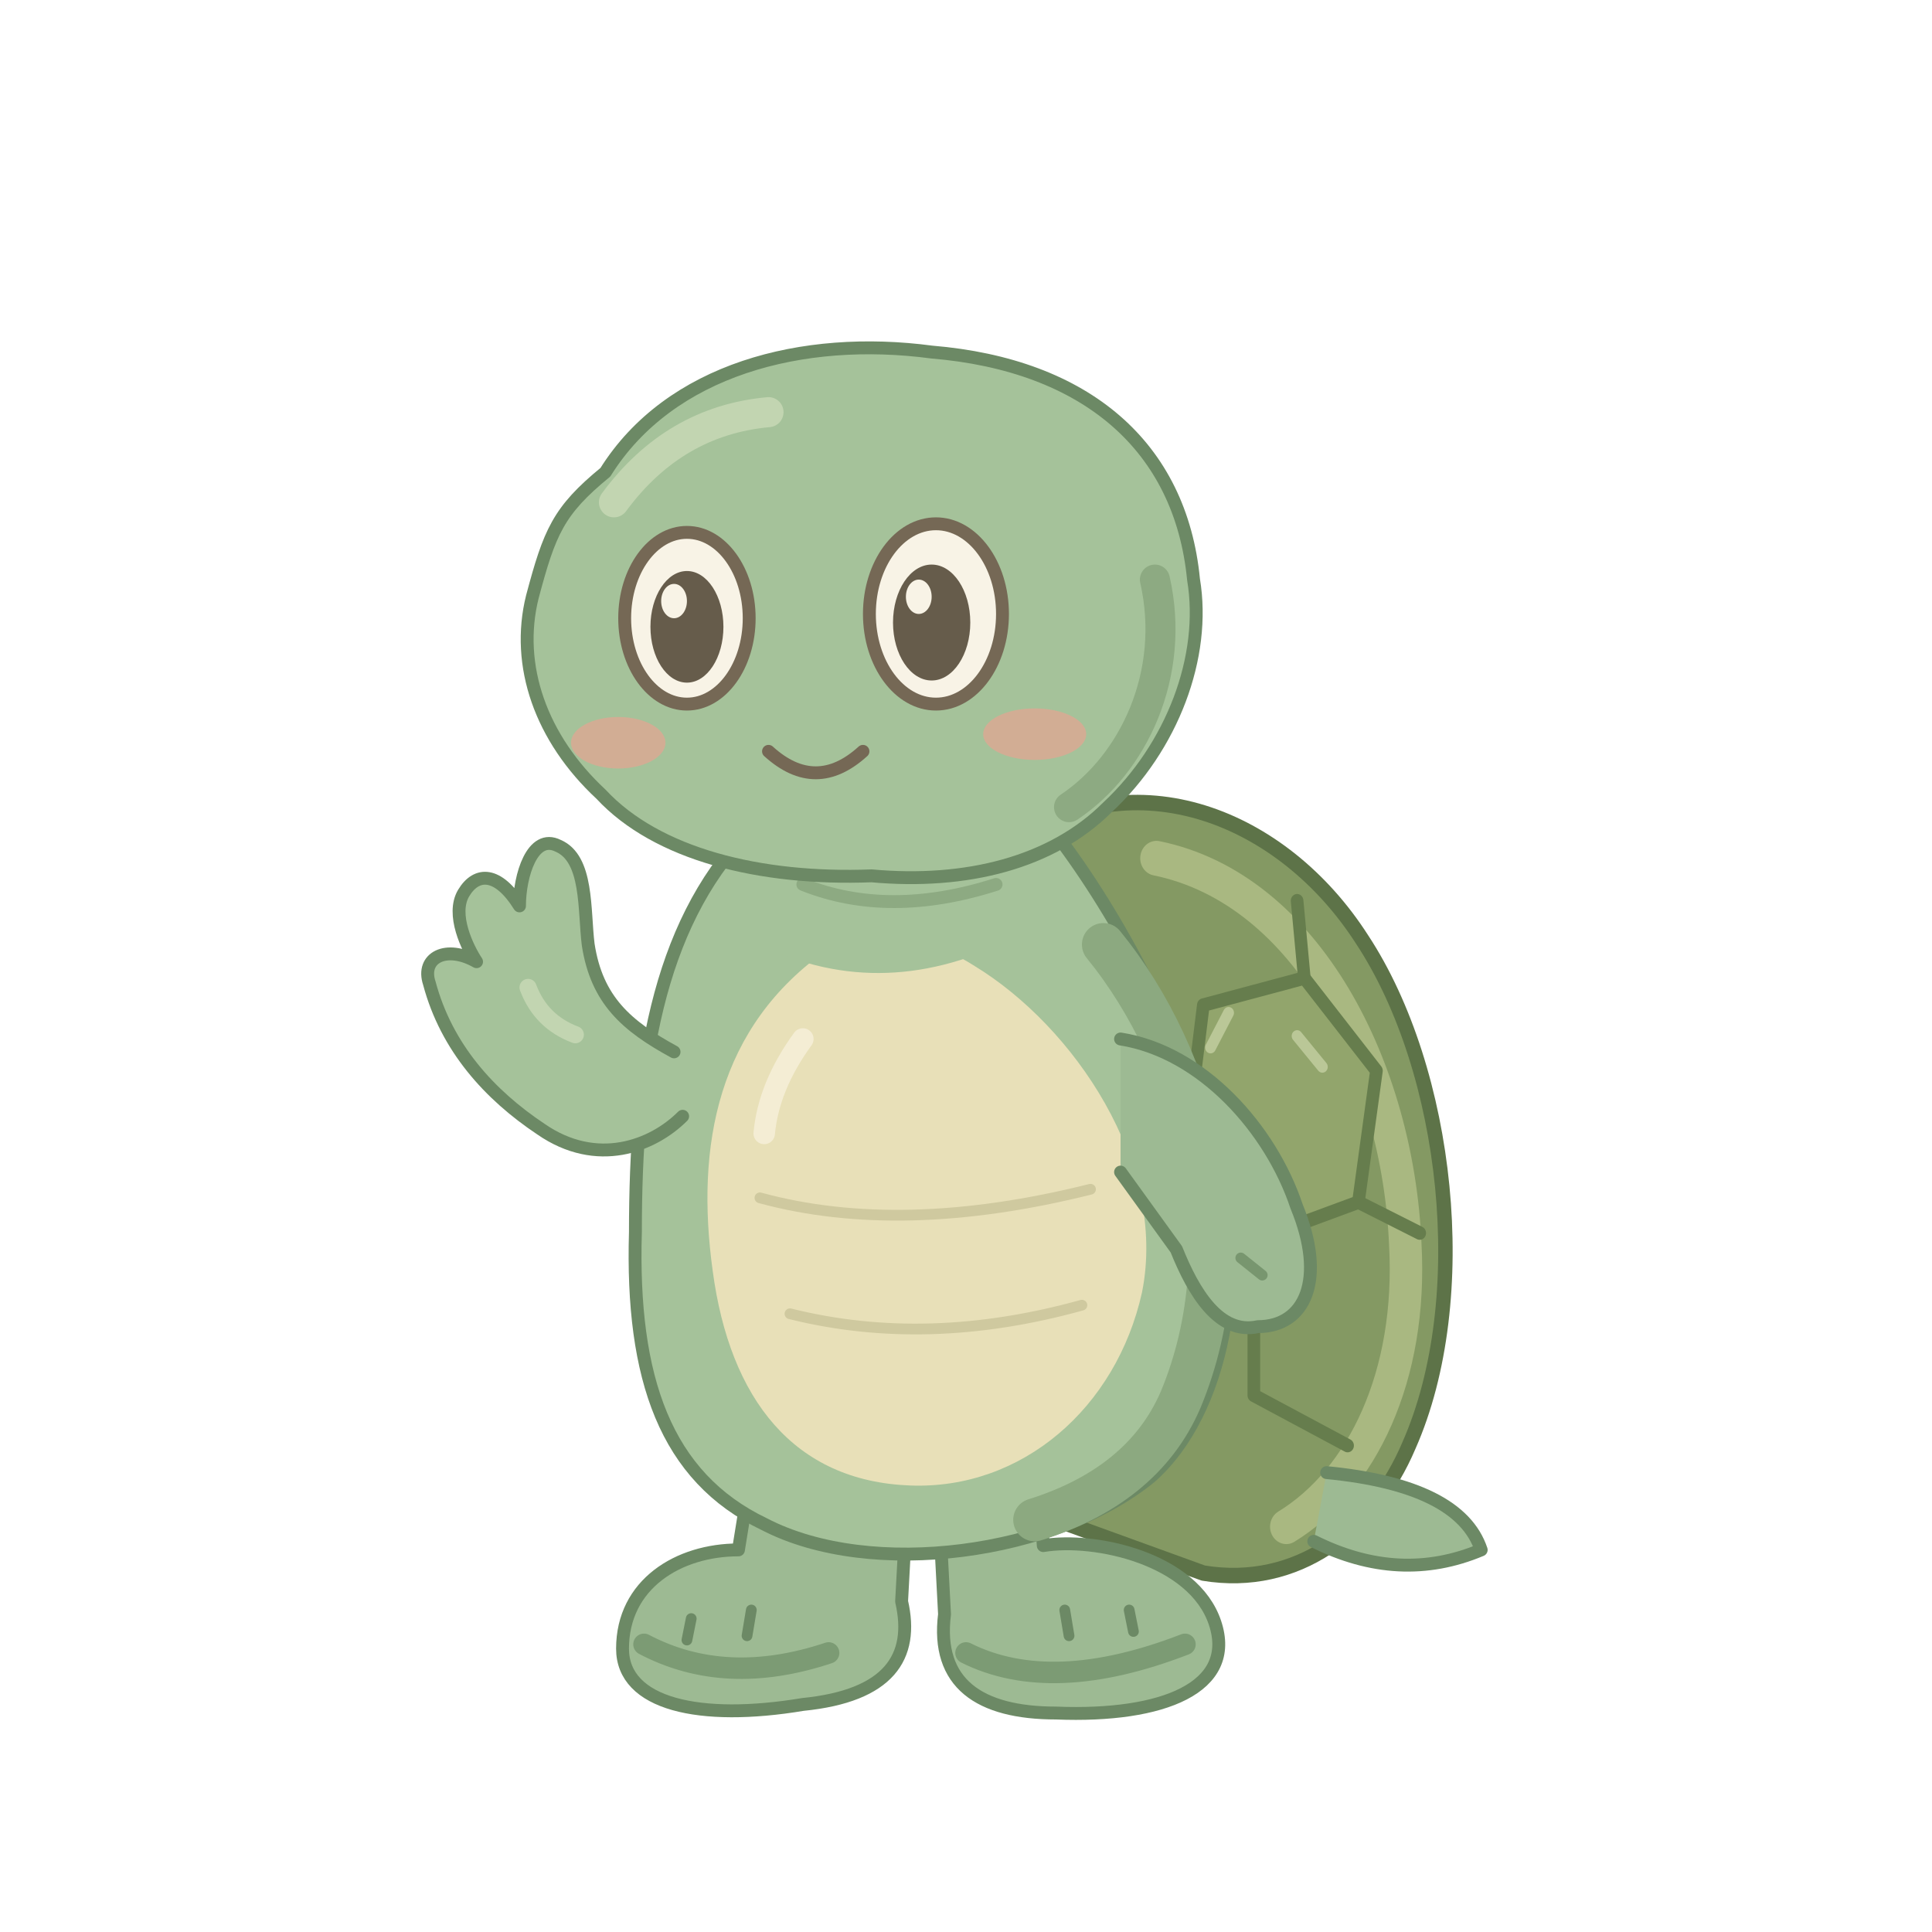
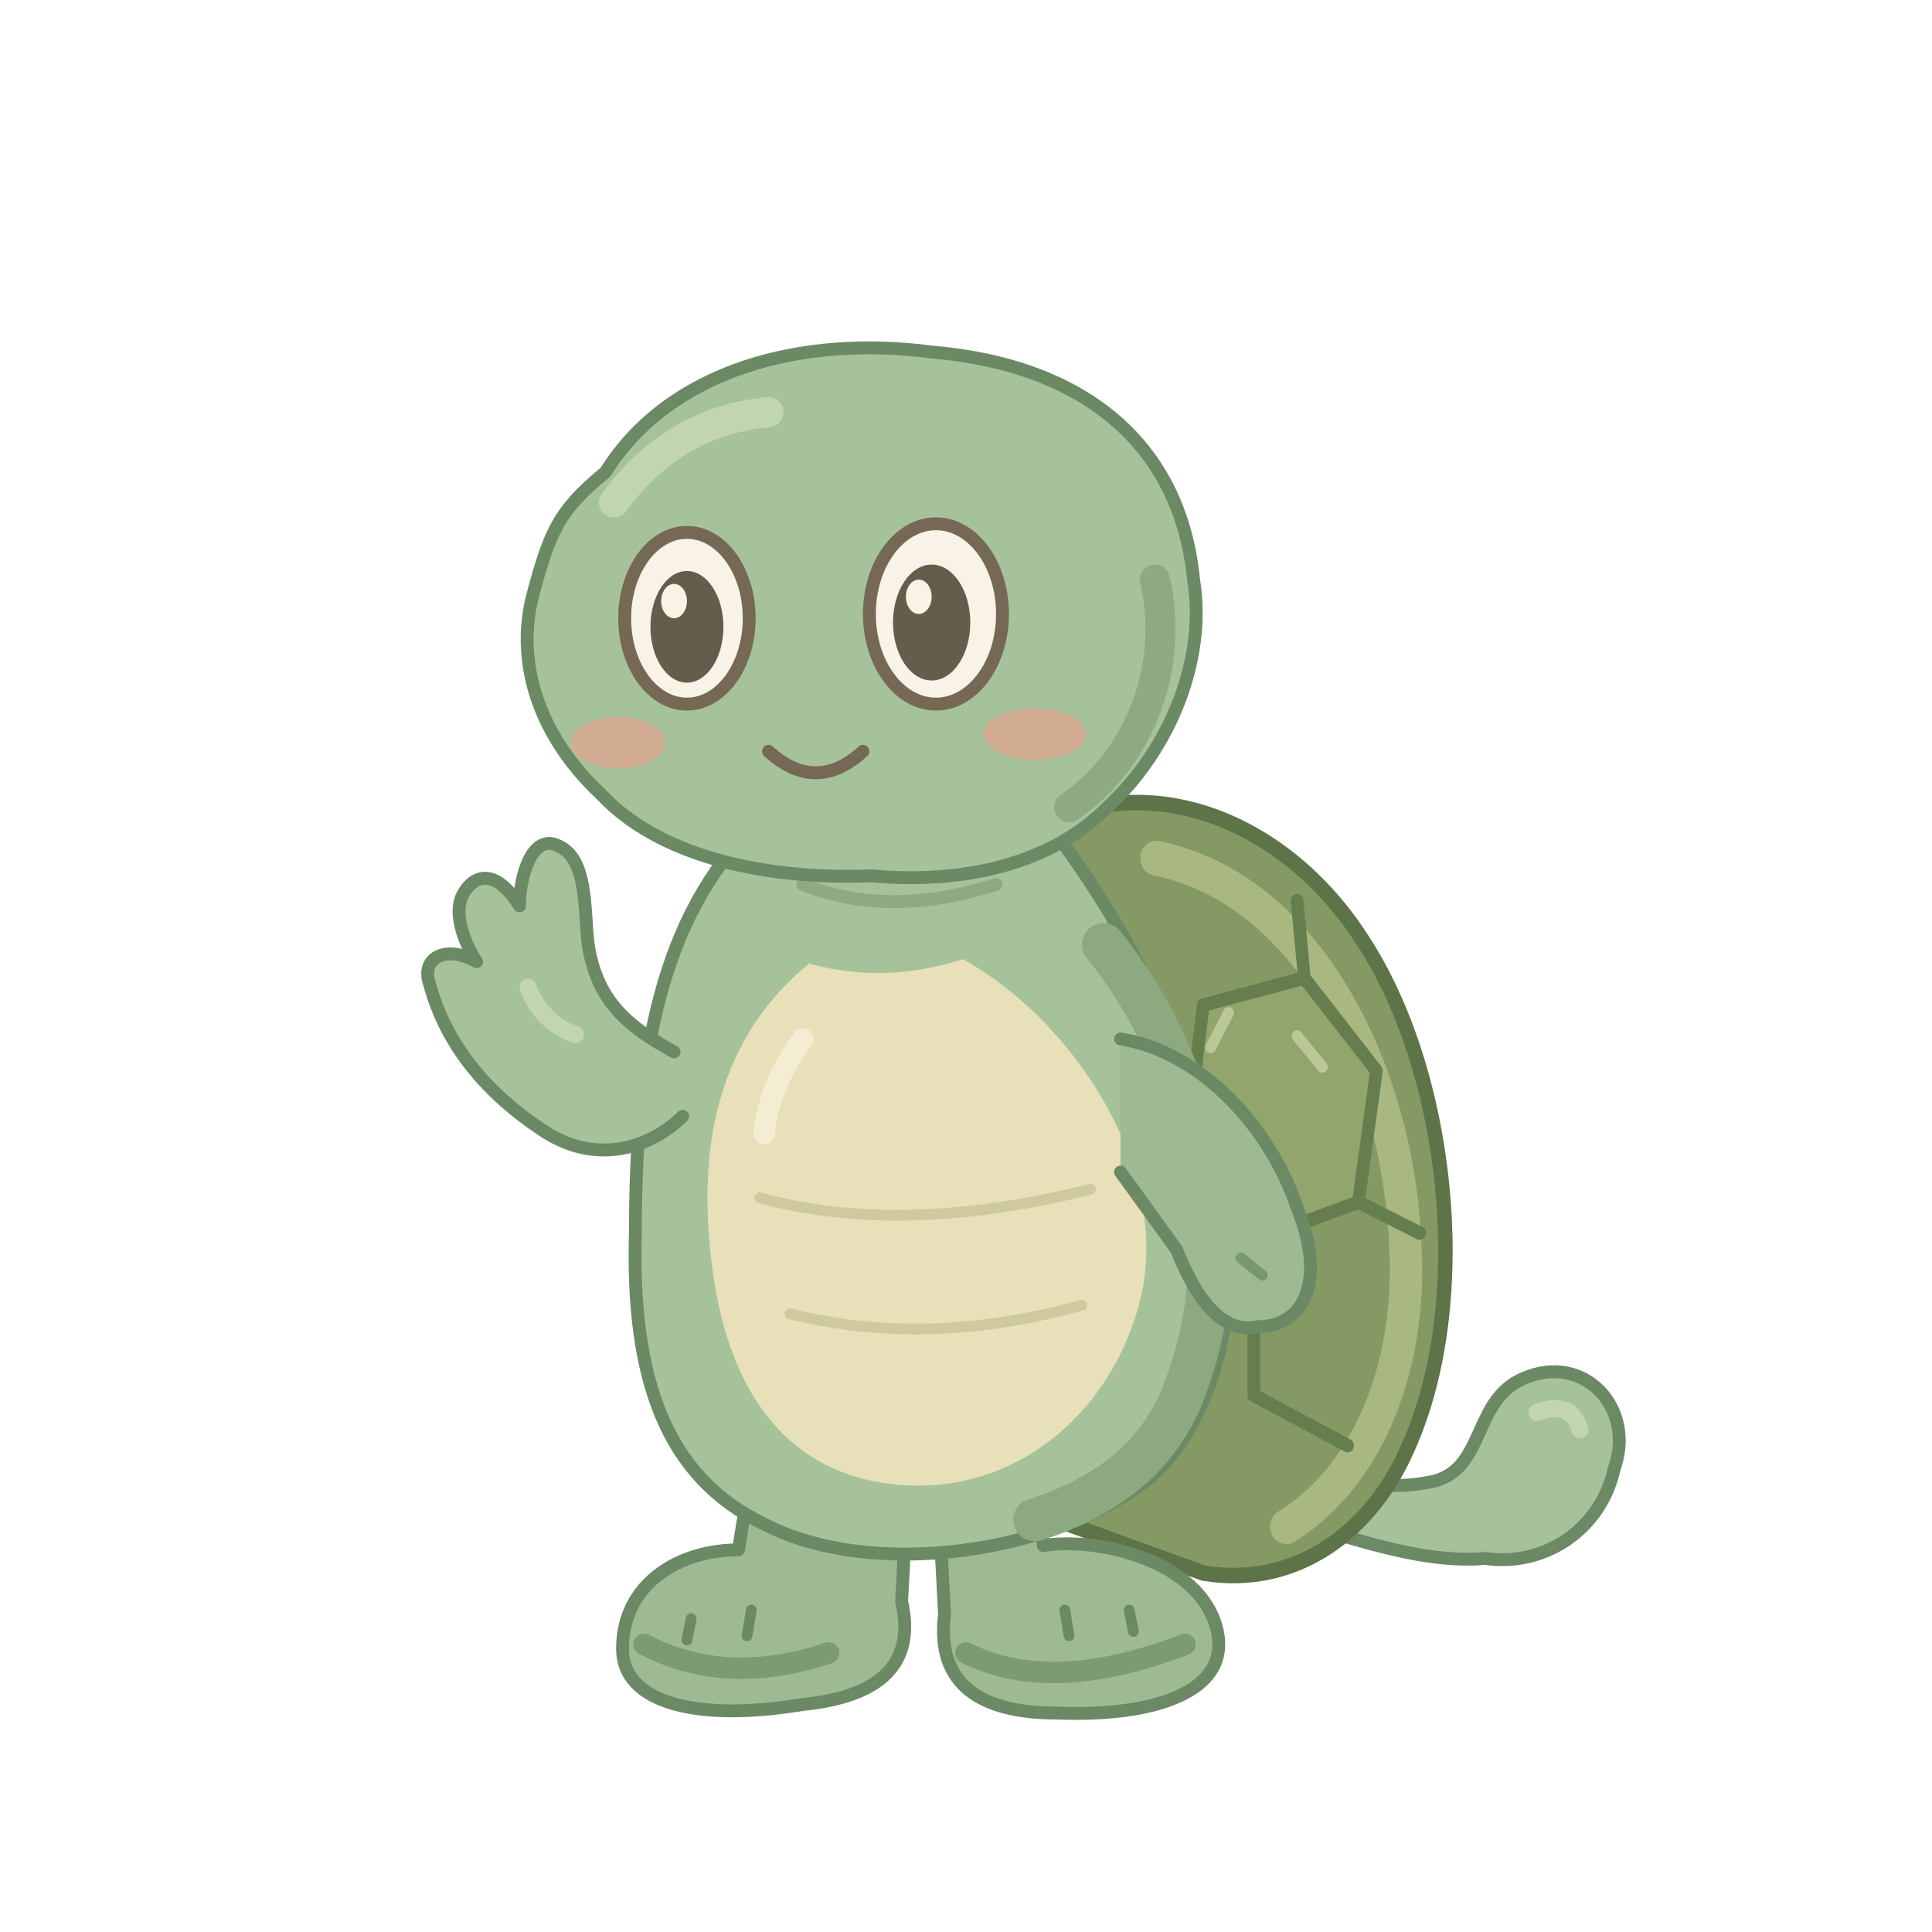
<svg xmlns="http://www.w3.org/2000/svg" width="450" height="450" viewBox="0 0 450 450">
  <g stroke-linecap="round" stroke-linejoin="round">
+     <g id="tail">
+       <path d="M264 334 C291 335 312 350 334 345 C346 342 343 326 355 321 C369 315 381 328 376 342 C373 356 360 365 346 363 C321 365 298 348 264 350 Z" fill="#A5C29A" stroke="#6C8965" stroke-width="3" />
+       <path d="M358 329 Q366 326 368 333" fill="none" stroke="#C2D5B1" stroke-width="4" />
+     </g>
    <g id="shell" transform="translate(39.2 28) scale(.84 .9)">
      <path d="M234 187 C268 165 309 180 331 212 C355 246 362 305 344 343 C334 365 313 380 287 376 L222 354 Z" fill="#849963" stroke="#5D7348" stroke-width="4" />
      <path d="M274 191 C316 199 341 246 343 291 C345 325 331 352 310 364" fill="none" stroke="#A9B881" stroke-width="9" />
      <path d="M287 229 L315 222 L335 246 L330 280 L301 290 L282 267 Z" fill="#92A56C" stroke="#667D4D" stroke-width="3.5" />
      <path d="M301 290 L301 330 L327 343 M330 280 L347 288 M315 222 L313 202" fill="none" stroke="#667D4D" stroke-width="3.5" />
      <path d="M289 240 L294 231 M313 237 L320 245" fill="none" stroke="#BAC797" stroke-width="3" />
-     </g>
-     <g id="tail">
-       <path d="M309 343 Q340 346 345 361 Q326 369 306 359" fill="#9DBA93" stroke="#6C8965" stroke-width="3" />
    </g>
    <g id="legs">
      <path d="M177 330 L172 361 C158 361 145 369 145 384 C145 397 163 401 187 397 C207 395 213 386 210 373 L212 336" fill="#9DBA93" stroke="#6C8965" stroke-width="3" />
      <path d="M241 333 L243 360 C255 358 278 363 283 378 C288 393 271 400 246 399 C228 399 218 392 220 376 L218 338" fill="#9DBA93" stroke="#6C8965" stroke-width="3" />
      <path d="M150 383 Q169 393 193 385 M225 385 Q245 395 276 383" fill="none" stroke="#7C9B74" stroke-width="5" />
      <path d="M161 377 L160 382 M175 375 L174 381 M248 375 L249 381 M263 375 L264 380" stroke="#6C8965" stroke-width="2.5" />
    </g>
    <g id="body">
      <path d="M174 194 C153 216 148 249 148 287 C147 321 155 344 178 355 C203 368 246 362 268 344 C285 329 291 296 283 268 C274 238 259 211 245 193 Z" fill="#A5C29A" stroke="#6C8965" stroke-width="3" />
      <path d="M257 220 C279 247 290 290 275 326 C269 340 257 349 241 354" fill="none" stroke="#8CA980" stroke-width="10" />
      <path d="M193 221 C167 239 162 267 166 296 C170 326 185 345 212 346 C238 347 260 328 266 301 C272 271 250 239 227 225 C216 218 204 216 193 221 Z" fill="#E8E0B8" />
      <path d="M177 279 Q210 288 254 277 M184 306 Q216 314 252 304" fill="none" stroke="#CFC99F" stroke-width="2.5" />
      <path d="M187 242 Q179 253 178 264" fill="none" stroke="#F4EDD4" stroke-width="5" />
    </g>
    <g id="far-arm">
      <path d="M261 242 C280 245 296 263 302 281 C309 298 304 309 293 309 C284 311 278 301 274 291 L261 273" fill="#9DBA93" stroke="#6C8965" stroke-width="3" />
      <path d="M289 293 L294 297" fill="none" stroke="#78966F" stroke-width="2.5" />
    </g>
    <g id="neck">
      <path d="M183 180 L179 221 Q208 234 239 217 L239 178" fill="#A5C29A" />
      <path d="M187 206 Q207 214 232 206" fill="none" stroke="#8DAA82" stroke-width="3" />
    </g>
    <g id="head">
      <path d="M141 110 C156 86 187 78 217 82 C253 85 275 104 278 135 C281 153 273 174 258 188 C245 201 225 206 203 204 C177 205 153 199 140 185 C126 172 120 155 124 139 C128 124 130 119 141 110 Z" fill="#A5C29A" stroke="#6C8965" stroke-width="3" />
      <path d="M143 117 Q157 98 179 96" fill="none" stroke="#C2D5B1" stroke-width="7" />
      <path d="M269 135 C274 157 264 178 249 188" fill="none" stroke="#8DAA82" stroke-width="7" />
      <g id="eyes">
        <ellipse cx="160" cy="144" rx="14.5" ry="20" fill="#F8F3E6" stroke="#756855" stroke-width="3" />
        <ellipse cx="218" cy="143" rx="15.5" ry="21" fill="#F8F3E6" stroke="#756855" stroke-width="3" />
        <ellipse cx="160" cy="146" rx="8.5" ry="13" fill="#665C4B" />
        <ellipse cx="217" cy="145" rx="9" ry="13.5" fill="#665C4B" />
        <ellipse cx="157" cy="140" rx="3" ry="4" fill="#F8F3E6" />
        <ellipse cx="214" cy="139" rx="3" ry="4" fill="#F8F3E6" />
      </g>
      <g id="cheeks" fill="#DDA892" opacity=".8">
        <ellipse cx="144" cy="173" rx="11" ry="6" />
        <ellipse cx="241" cy="171" rx="12" ry="6" />
      </g>
      <path id="mouth" d="M179 175 Q190 185 201 175" fill="none" stroke="#756855" stroke-width="3" />
    </g>
    <g id="wave-arm">
      <path d="M157 245 C146 239 139 233 137 220 C136 212 137 200 130 197 C124 194 121 204 121 211 C116 203 111 203 108 208 C105 213 109 221 111 224 C104 220 98 223 100 229 C104 244 114 255 126 263 C139 272 152 267 159 260" fill="#A5C29A" stroke="#6C8965" stroke-width="3" />
      <path d="M123 230 Q126 238 134 241" fill="none" stroke="#C2D5B1" stroke-width="4" />
    </g>
  </g>
</svg>
